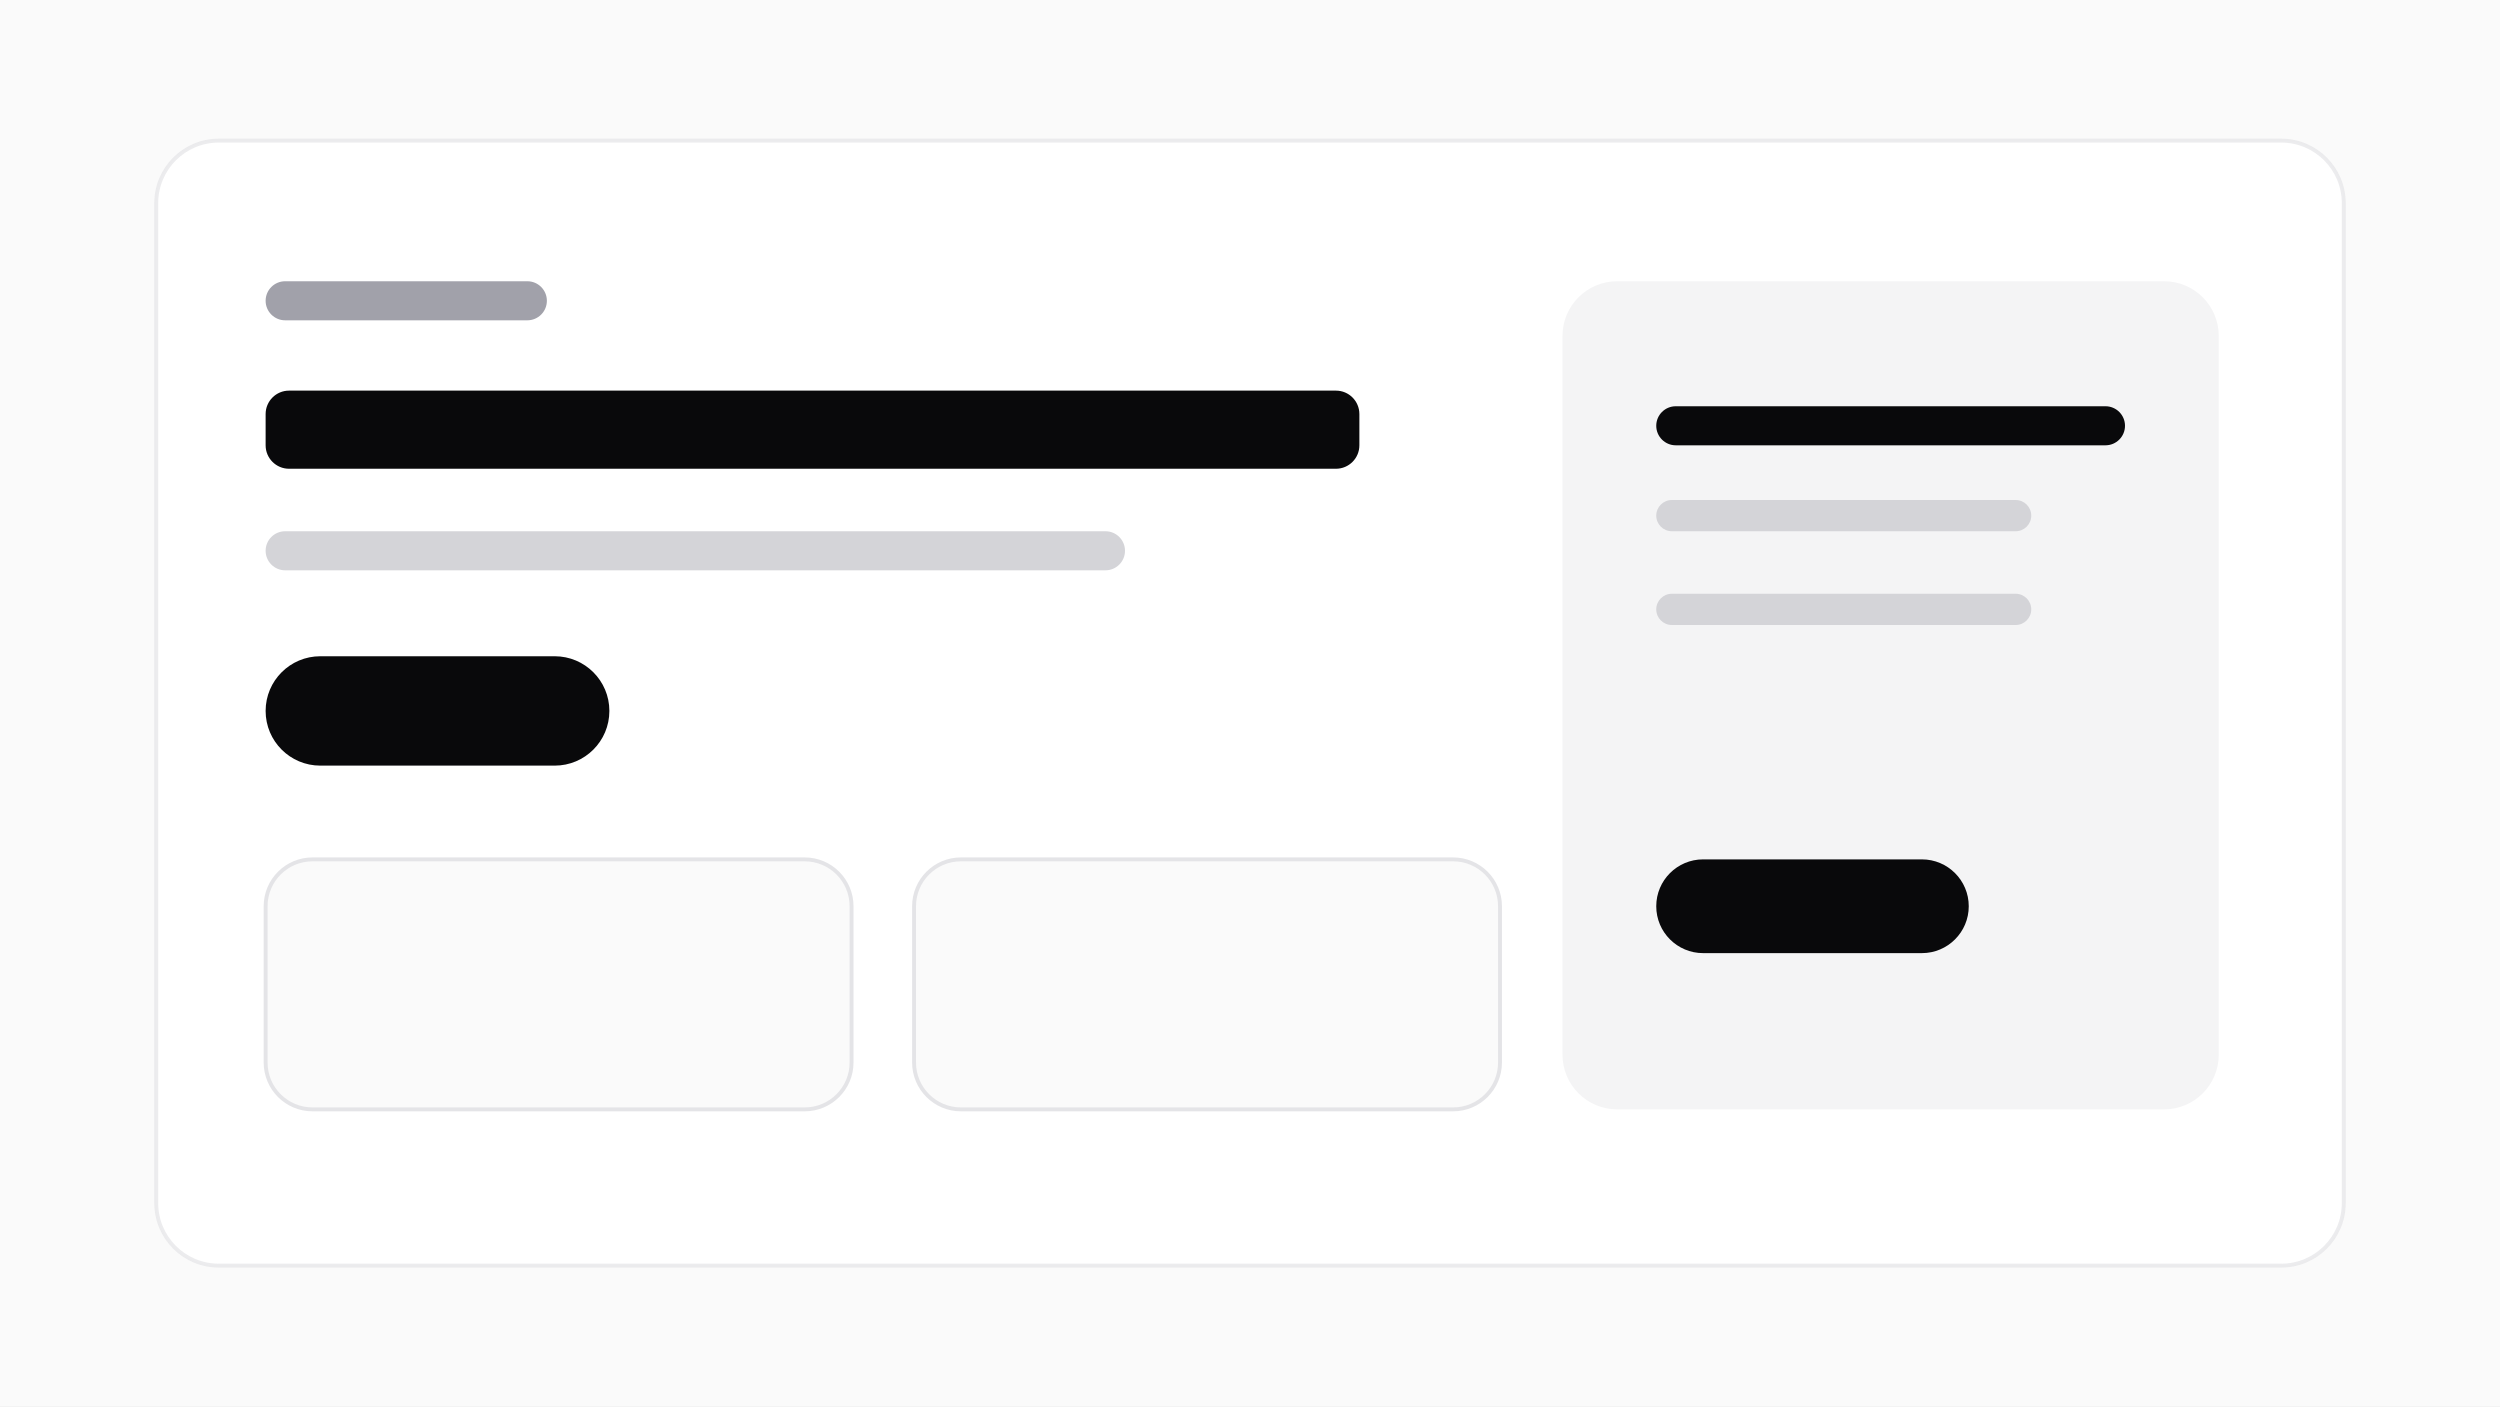
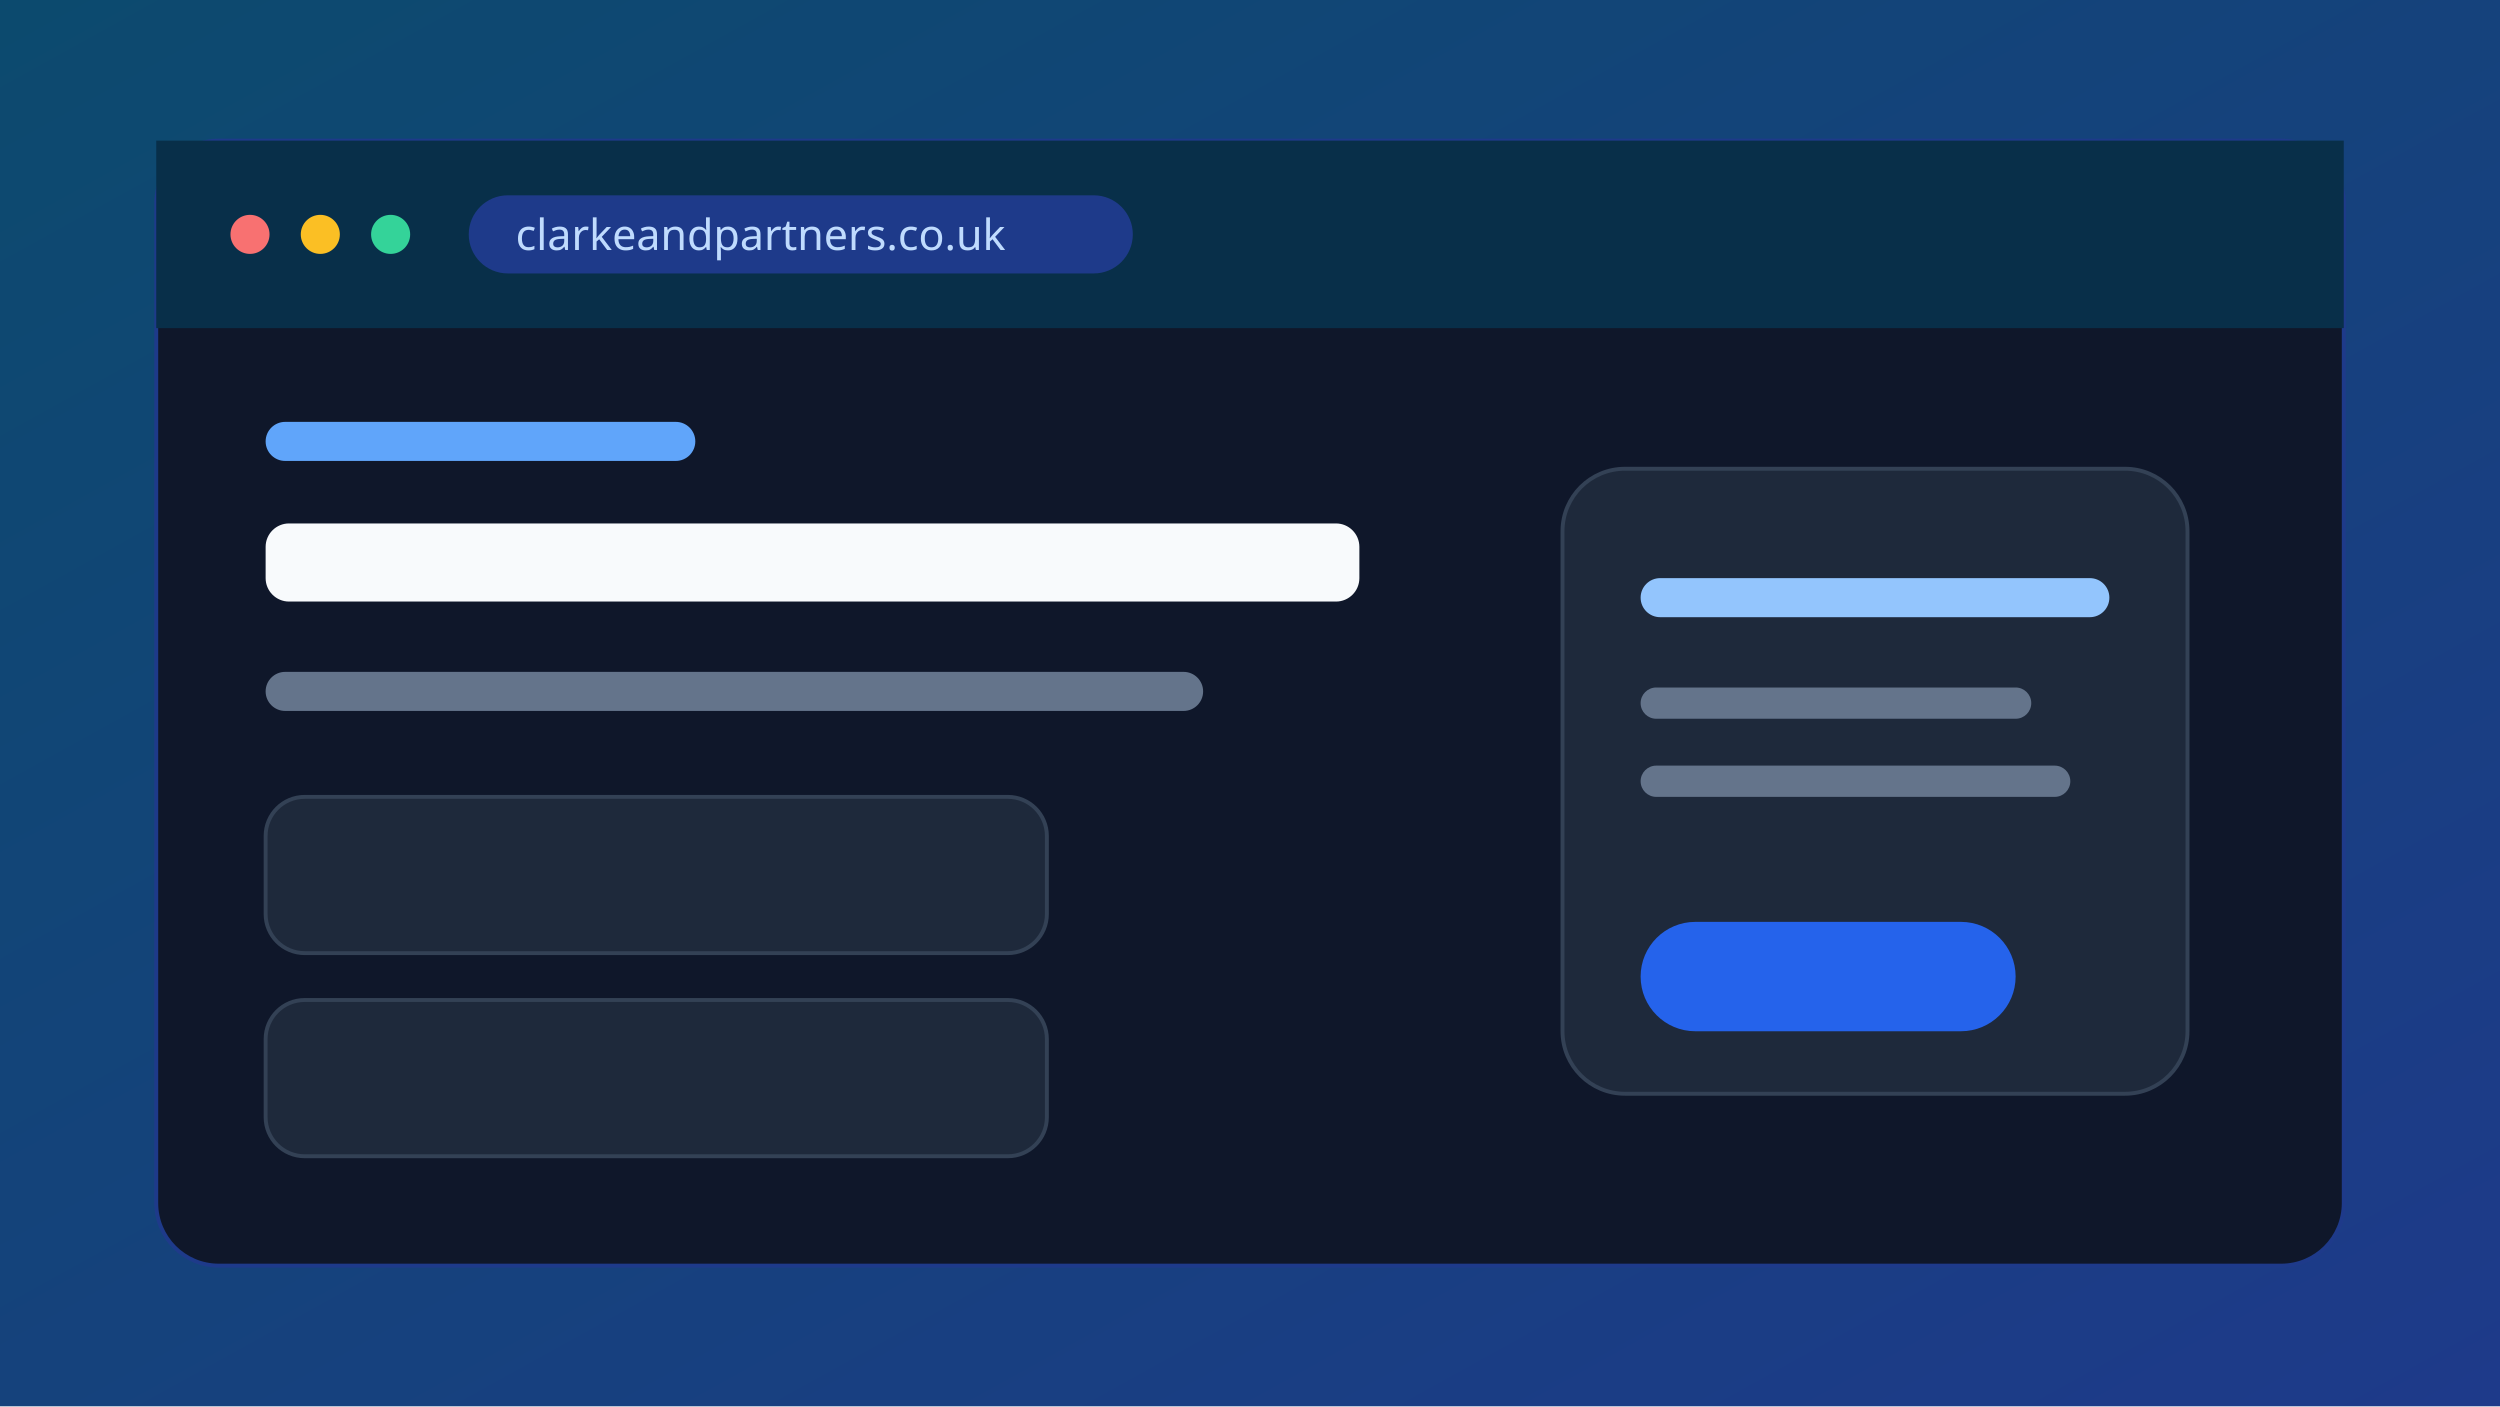
- <svg xmlns="http://www.w3.org/2000/svg" viewBox="0 0 640 360" width="640" height="360">
-   <rect width="640" height="360" rx="0" fill="#FAFAFA" />
-   <rect x="40" y="36" width="560" height="288" rx="16" fill="#fff" stroke="#E4E4E7" stroke-opacity="0.7" />
-   <rect x="68" y="72" width="72" height="10" rx="5" fill="#A1A1AA" />
-   <rect x="68" y="100" width="280" height="20" rx="6" fill="#09090B" />
-   <rect x="68" y="136" width="220" height="10" rx="5" fill="#D4D4D8" />
-   <rect x="68" y="168" width="88" height="28" rx="14" fill="#09090B" />
-   <rect x="68" y="220" width="150" height="64" rx="12" fill="#FAFAFA" stroke="#E4E4E7" />
-   <rect x="234" y="220" width="150" height="64" rx="12" fill="#FAFAFA" stroke="#E4E4E7" />
-   <rect x="400" y="72" width="168" height="212" rx="14" fill="#F4F4F5" />
-   <rect x="424" y="104" width="120" height="10" rx="5" fill="#09090B" />
-   <rect x="424" y="128" width="96" height="8" rx="4" fill="#D4D4D8" />
-   <rect x="424" y="152" width="96" height="8" rx="4" fill="#D4D4D8" />
-   <rect x="424" y="220" width="80" height="24" rx="12" fill="#09090B" />
+ <svg xmlns="http://www.w3.org/2000/svg" viewBox="0 0 640 360" width="640" height="360" role="img" aria-label="Professional services website demo preview">
+   <defs>
+     <linearGradient id="pBg" x1="0" y1="0" x2="1" y2="1">
+       <stop offset="0%" stop-color="#0c4a6e" />
+       <stop offset="100%" stop-color="#1e3a8a" />
+     </linearGradient>
+   </defs>
+   <rect width="640" height="360" fill="url(#pBg)" />
+   <rect x="40" y="36" width="560" height="288" rx="16" fill="#0f172a" stroke="#1e3a8a" />
+   <rect x="40" y="36" width="560" height="48" fill="#082f49" />
+   <circle cx="64" cy="60" r="5" fill="#f87171" />
+   <circle cx="82" cy="60" r="5" fill="#fbbf24" />
+   <circle cx="100" cy="60" r="5" fill="#34d399" />
+   <rect x="120" y="50" width="170" height="20" rx="10" fill="#1e3a8a" />
+   <text x="132" y="64" fill="#bfdbfe" font-family="ui-sans-serif,system-ui" font-size="11">clarkeandpartners.co.uk</text>
+   <rect x="68" y="108" width="110" height="10" rx="5" fill="#60a5fa" />
+   <rect x="68" y="134" width="280" height="20" rx="6" fill="#f8fafc" />
+   <rect x="68" y="172" width="240" height="10" rx="5" fill="#64748b" />
+   <rect x="68" y="204" width="200" height="40" rx="10" fill="#1e293b" stroke="#334155" />
+   <rect x="68" y="256" width="200" height="40" rx="10" fill="#1e293b" stroke="#334155" />
+   <rect x="400" y="120" width="160" height="160" rx="16" fill="#1e293b" stroke="#334155" />
+   <rect x="420" y="148" width="120" height="10" rx="5" fill="#93c5fd" />
+   <rect x="420" y="176" width="100" height="8" rx="4" fill="#64748b" />
+   <rect x="420" y="196" width="110" height="8" rx="4" fill="#64748b" />
+   <rect x="420" y="236" width="96" height="28" rx="14" fill="#2563eb" />
</svg>
